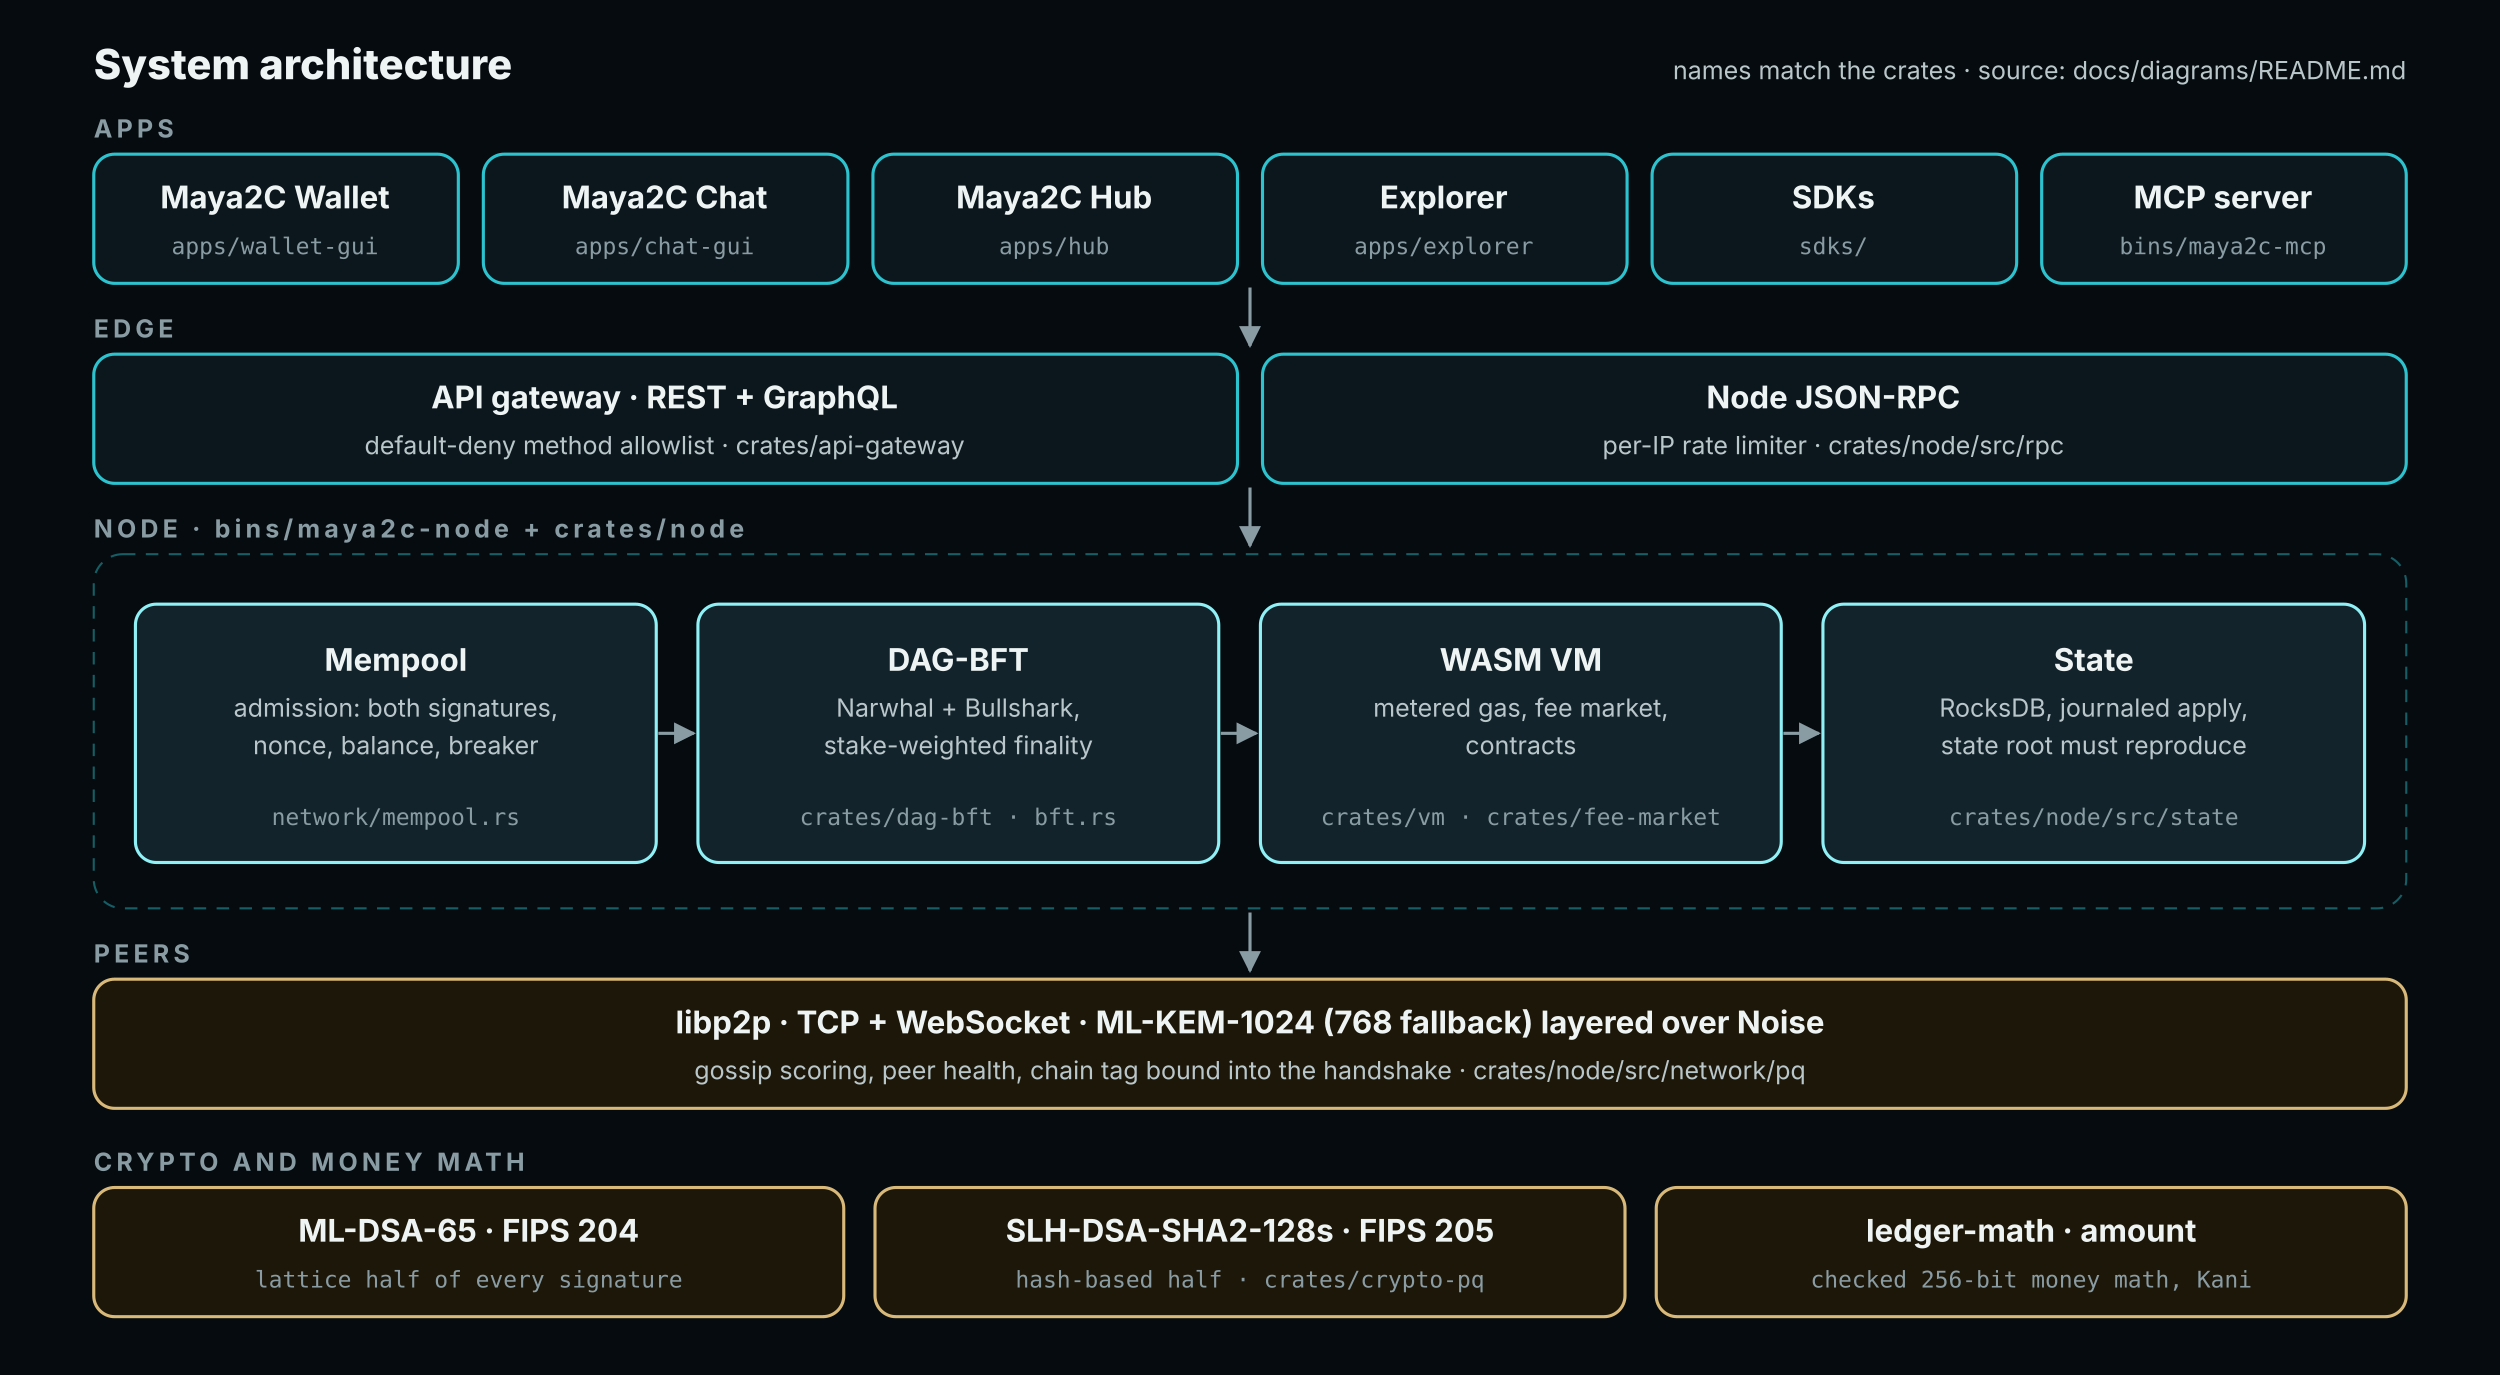
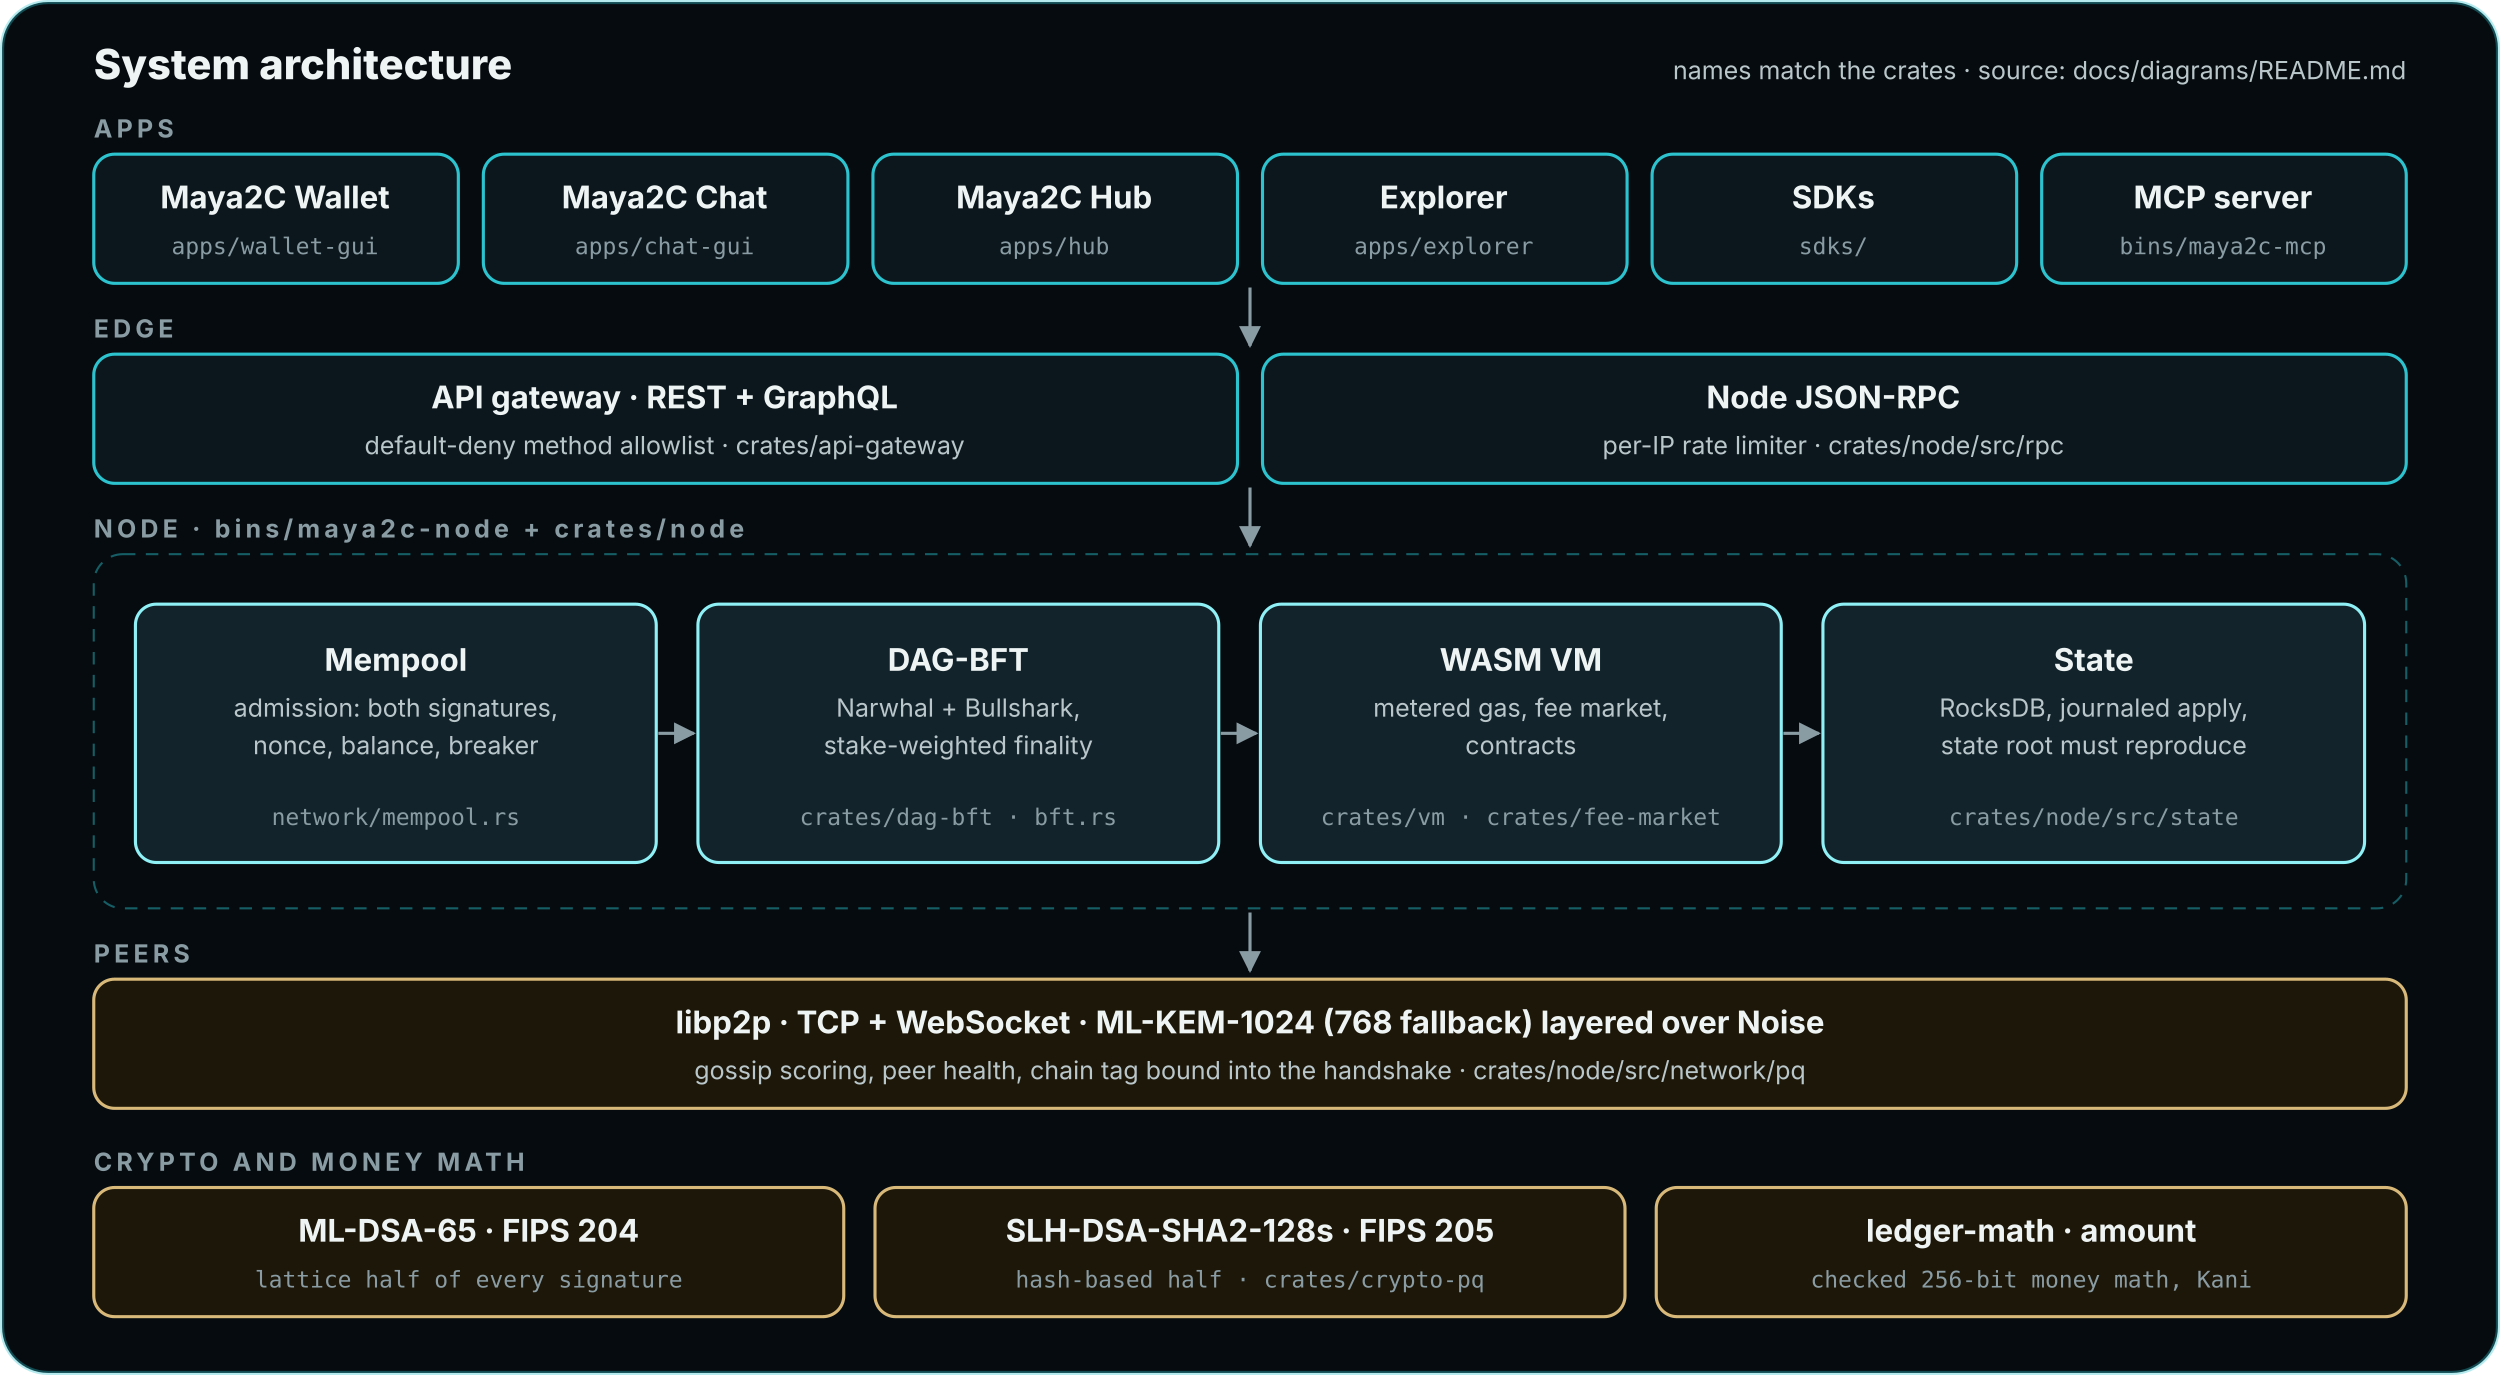
<svg xmlns="http://www.w3.org/2000/svg" viewBox="0 0 1200 660" width="1200" height="660" role="img" aria-labelledby="t d">
  <style>
  text { font-family: Manrope, Inter, "Segoe UI", Helvetica, Arial, sans-serif; fill: #eef3f3; }
  .h { font-size: 15px; font-weight: 700; }
  .s { font-size: 12px; fill: #b9c6ca; }
  .p { font-size: 11px; fill: #8a9ca3; font-family: ui-monospace, Consolas, monospace; }
  .lane { font-size: 12px; font-weight: 700; fill: #8a9ca3; letter-spacing: 2px; }
  .box { fill: #0c171d; stroke: #2cc3cf; stroke-width: 1.5; }
  .core { fill: #12232b; stroke: #8ff0f5; stroke-width: 1.5; }
  .pq { fill: #1d1709; stroke: #d9b97a; stroke-width: 1.5; }
  .wire { stroke: #8a9ca3; stroke-width: 1.5; fill: none; marker-end: url(#a); }
</style>
  <defs>
    <marker id="a" viewBox="0 0 10 10" refX="9" refY="5" markerWidth="7" markerHeight="7" orient="auto">
      <path d="M0 0L10 5L0 10z" fill="#8a9ca3" />
    </marker>
  </defs>
-   <rect width="1200" height="660" fill="#050b0f" />
+   <rect x="1" y="1" width="1198" height="658" rx="22" fill="#050b0f" stroke="#2cc3cf" stroke-opacity=".35" stroke-width="2" />
  <text x="45" y="38" font-size="20" font-weight="800">System architecture</text>
  <text x="1155" y="38" text-anchor="end" class="s">names match the crates · source: docs/diagrams/README.md</text>
  <text x="45" y="66" class="lane">APPS</text>
  <g>
    <rect class="box" x="45" y="74" width="175" height="62" rx="10" />
    <text x="132" y="100" text-anchor="middle" class="h">Maya2C Wallet</text>
    <text x="132" y="122" text-anchor="middle" class="p">apps/wallet-gui</text>
    <rect class="box" x="232" y="74" width="175" height="62" rx="10" />
    <text x="319" y="100" text-anchor="middle" class="h">Maya2C Chat</text>
    <text x="319" y="122" text-anchor="middle" class="p">apps/chat-gui</text>
    <rect class="box" x="419" y="74" width="175" height="62" rx="10" />
    <text x="506" y="100" text-anchor="middle" class="h">Maya2C Hub</text>
    <text x="506" y="122" text-anchor="middle" class="p">apps/hub</text>
    <rect class="box" x="606" y="74" width="175" height="62" rx="10" />
    <text x="693" y="100" text-anchor="middle" class="h">Explorer</text>
    <text x="693" y="122" text-anchor="middle" class="p">apps/explorer</text>
    <rect class="box" x="793" y="74" width="175" height="62" rx="10" />
    <text x="880" y="100" text-anchor="middle" class="h">SDKs</text>
    <text x="880" y="122" text-anchor="middle" class="p">sdks/</text>
    <rect class="box" x="980" y="74" width="175" height="62" rx="10" />
    <text x="1067" y="100" text-anchor="middle" class="h">MCP server</text>
    <text x="1067" y="122" text-anchor="middle" class="p">bins/maya2c-mcp</text>
  </g>
  <path class="wire" d="M600 138V166" />
  <text x="45" y="162" class="lane">EDGE</text>
  <rect class="box" x="45" y="170" width="549" height="62" rx="10" />
  <text x="319" y="196" text-anchor="middle" class="h">API gateway · REST + GraphQL</text>
  <text x="319" y="218" text-anchor="middle" class="s">default-deny method allowlist · crates/api-gateway</text>
  <rect class="box" x="606" y="170" width="549" height="62" rx="10" />
  <text x="880" y="196" text-anchor="middle" class="h">Node JSON-RPC</text>
  <text x="880" y="218" text-anchor="middle" class="s">per-IP rate limiter · crates/node/src/rpc</text>
  <path class="wire" d="M600 234V262" />
  <text x="45" y="258" class="lane">NODE · bins/maya2c-node + crates/node</text>
  <rect x="45" y="266" width="1110" height="170" rx="14" fill="none" stroke="#2cc3cf" stroke-opacity=".45" stroke-dasharray="6 5" />
  <rect class="core" x="65" y="290" width="250" height="124" rx="10" />
  <text x="190" y="322" text-anchor="middle" class="h">Mempool</text>
  <text x="190" y="344" text-anchor="middle" class="s">admission: both signatures,</text>
  <text x="190" y="362" text-anchor="middle" class="s">nonce, balance, breaker</text>
  <text x="190" y="396" text-anchor="middle" class="p">network/mempool.rs</text>
  <rect class="core" x="335" y="290" width="250" height="124" rx="10" />
  <text x="460" y="322" text-anchor="middle" class="h">DAG-BFT</text>
  <text x="460" y="344" text-anchor="middle" class="s">Narwhal + Bullshark,</text>
  <text x="460" y="362" text-anchor="middle" class="s">stake-weighted finality</text>
  <text x="460" y="396" text-anchor="middle" class="p">crates/dag-bft · bft.rs</text>
  <rect class="core" x="605" y="290" width="250" height="124" rx="10" />
  <text x="730" y="322" text-anchor="middle" class="h">WASM VM</text>
  <text x="730" y="344" text-anchor="middle" class="s">metered gas, fee market,</text>
  <text x="730" y="362" text-anchor="middle" class="s">contracts</text>
  <text x="730" y="396" text-anchor="middle" class="p">crates/vm · crates/fee-market</text>
  <rect class="core" x="875" y="290" width="260" height="124" rx="10" />
  <text x="1005" y="322" text-anchor="middle" class="h">State</text>
  <text x="1005" y="344" text-anchor="middle" class="s">RocksDB, journaled apply,</text>
  <text x="1005" y="362" text-anchor="middle" class="s">state root must reproduce</text>
  <text x="1005" y="396" text-anchor="middle" class="p">crates/node/src/state</text>
  <path class="wire" d="M316 352H333" />
  <path class="wire" d="M586 352H603" />
  <path class="wire" d="M856 352H873" />
  <path class="wire" d="M600 438V466" />
  <text x="45" y="462" class="lane">PEERS</text>
  <rect class="pq" x="45" y="470" width="1110" height="62" rx="10" />
  <text x="600" y="496" text-anchor="middle" class="h">libp2p · TCP + WebSocket · ML-KEM-1024 (768 fallback) layered over Noise</text>
  <text x="600" y="518" text-anchor="middle" class="s">gossip scoring, peer health, chain tag bound into the handshake · crates/node/src/network/pq</text>
  <text x="45" y="562" class="lane">CRYPTO AND MONEY MATH</text>
  <rect class="pq" x="45" y="570" width="360" height="62" rx="10" />
  <text x="225" y="596" text-anchor="middle" class="h">ML-DSA-65 · FIPS 204</text>
  <text x="225" y="618" text-anchor="middle" class="p">lattice half of every signature</text>
  <rect class="pq" x="420" y="570" width="360" height="62" rx="10" />
  <text x="600" y="596" text-anchor="middle" class="h">SLH-DSA-SHA2-128s · FIPS 205</text>
  <text x="600" y="618" text-anchor="middle" class="p">hash-based half · crates/crypto-pq</text>
  <rect class="pq" x="795" y="570" width="360" height="62" rx="10" />
  <text x="975" y="596" text-anchor="middle" class="h">ledger-math · amount</text>
  <text x="975" y="618" text-anchor="middle" class="p">checked 256-bit money math, Kani</text>
</svg>
